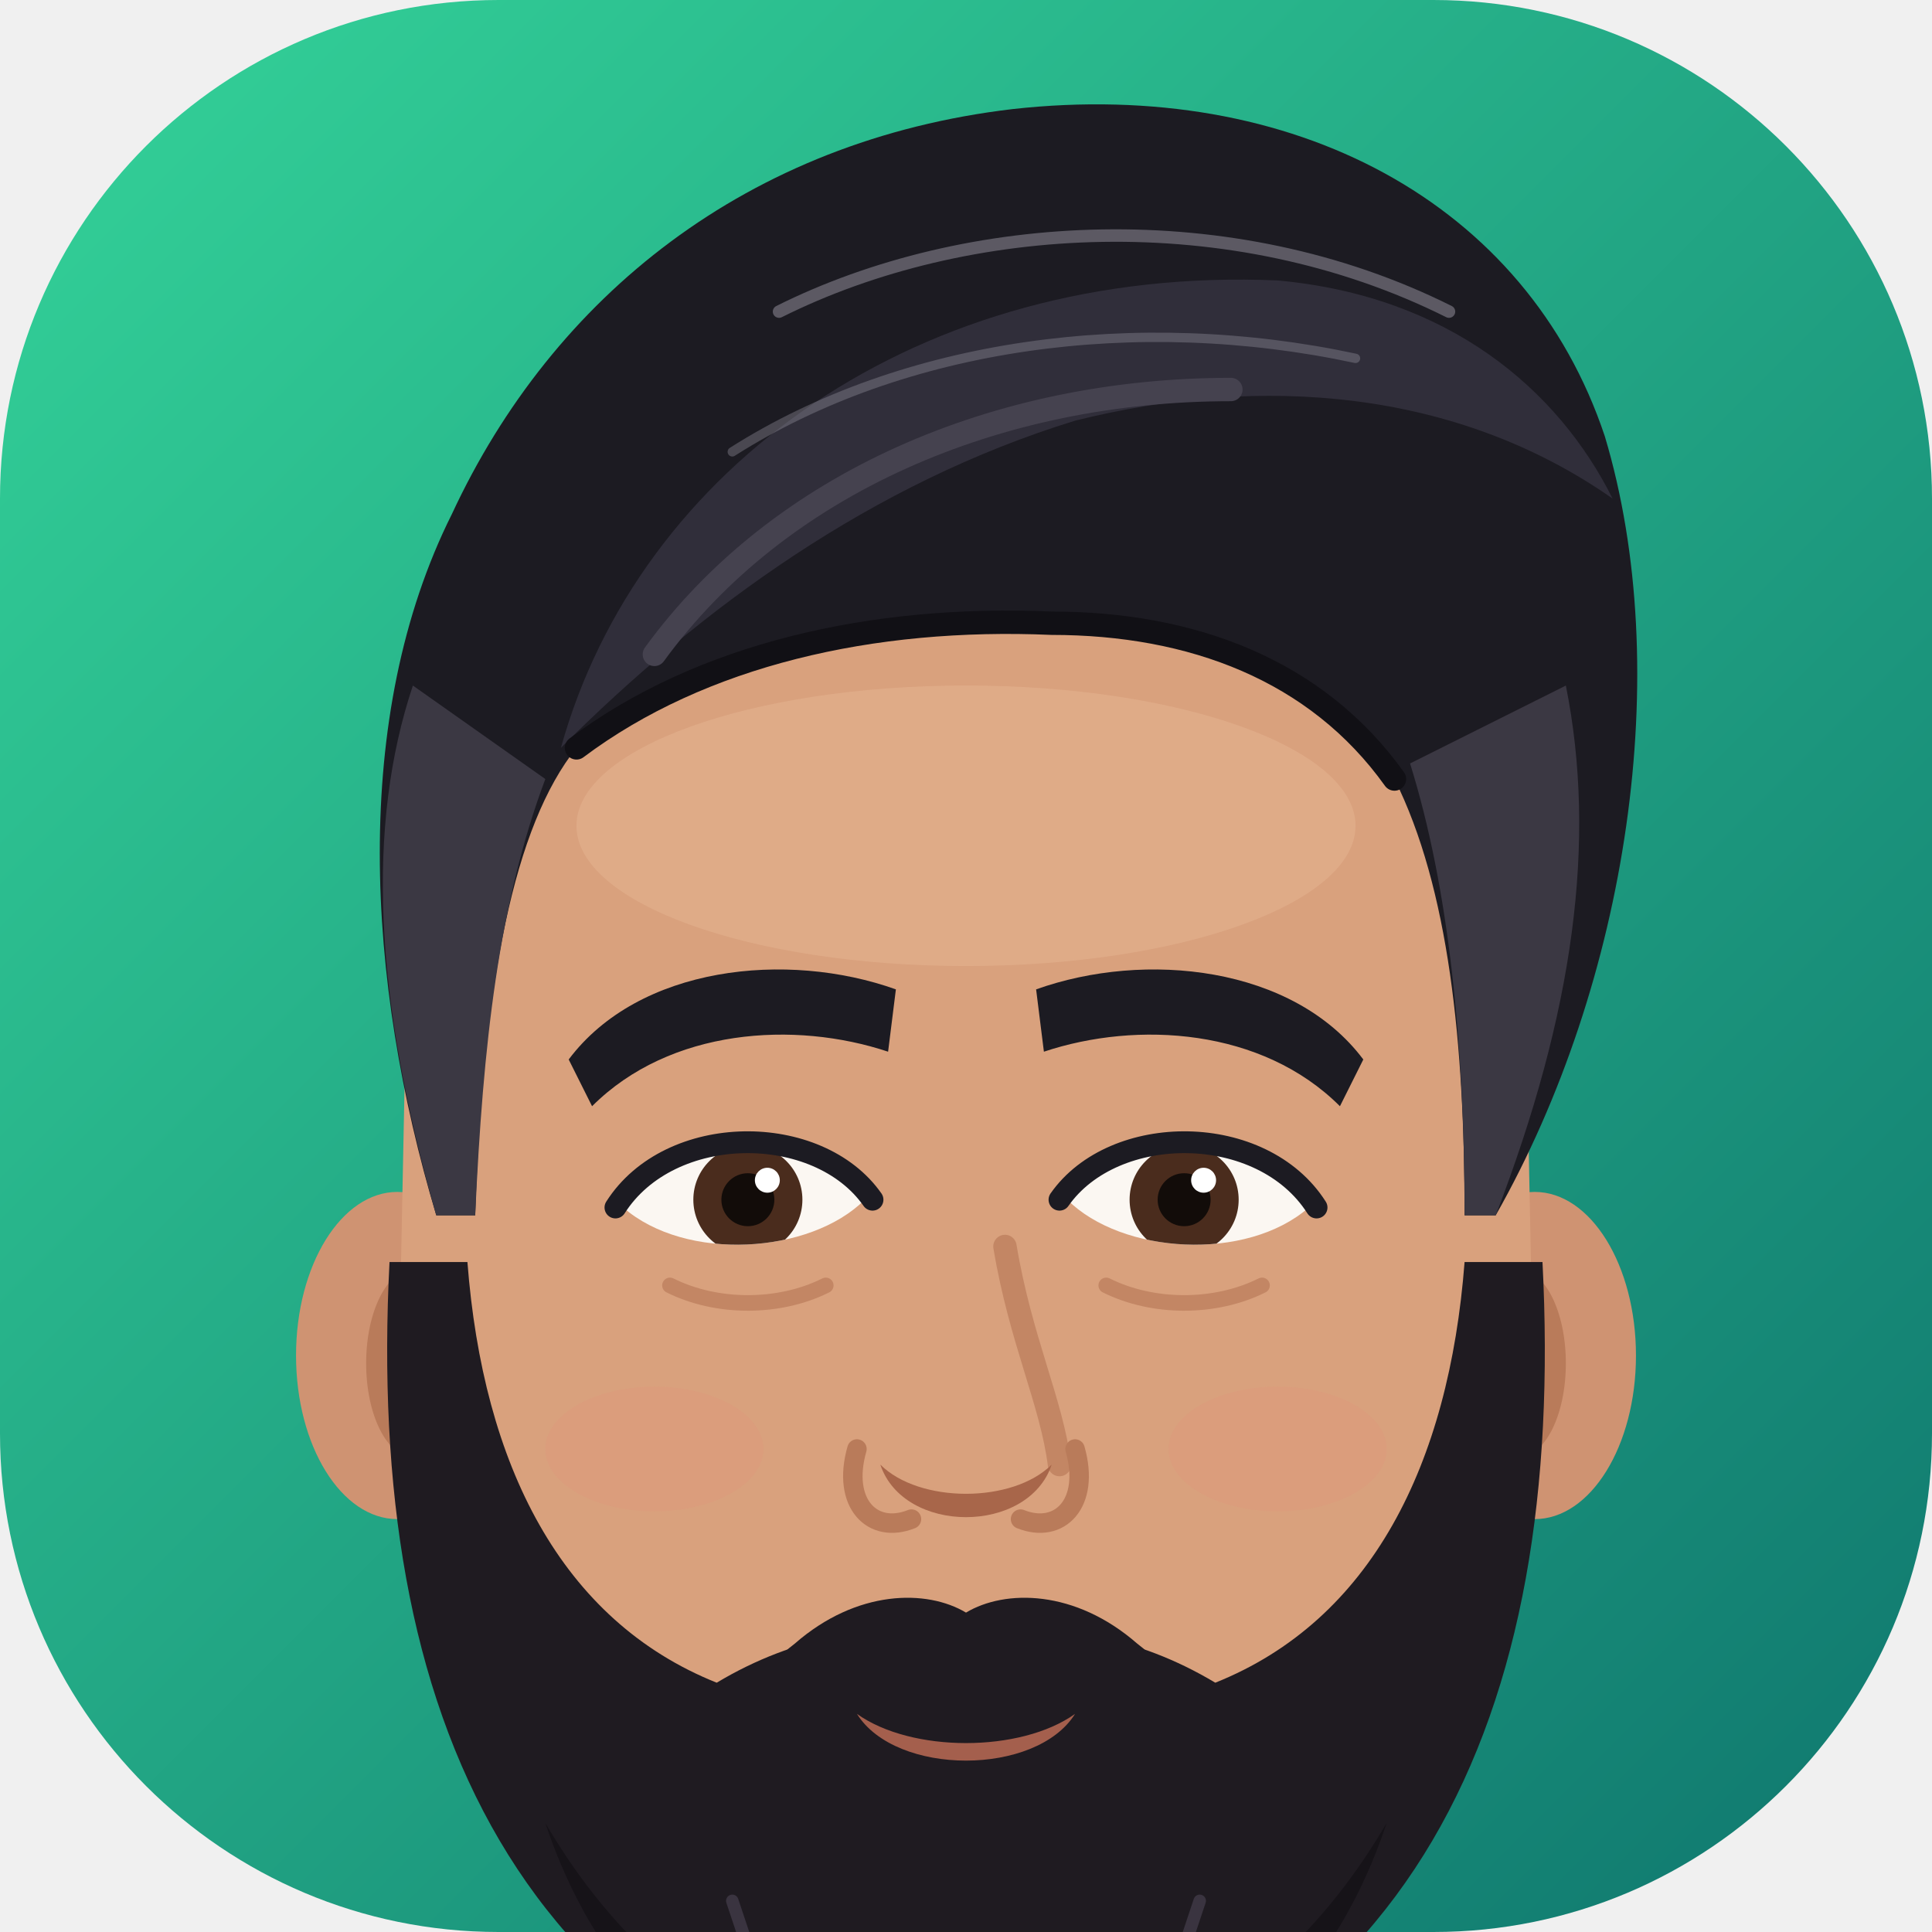
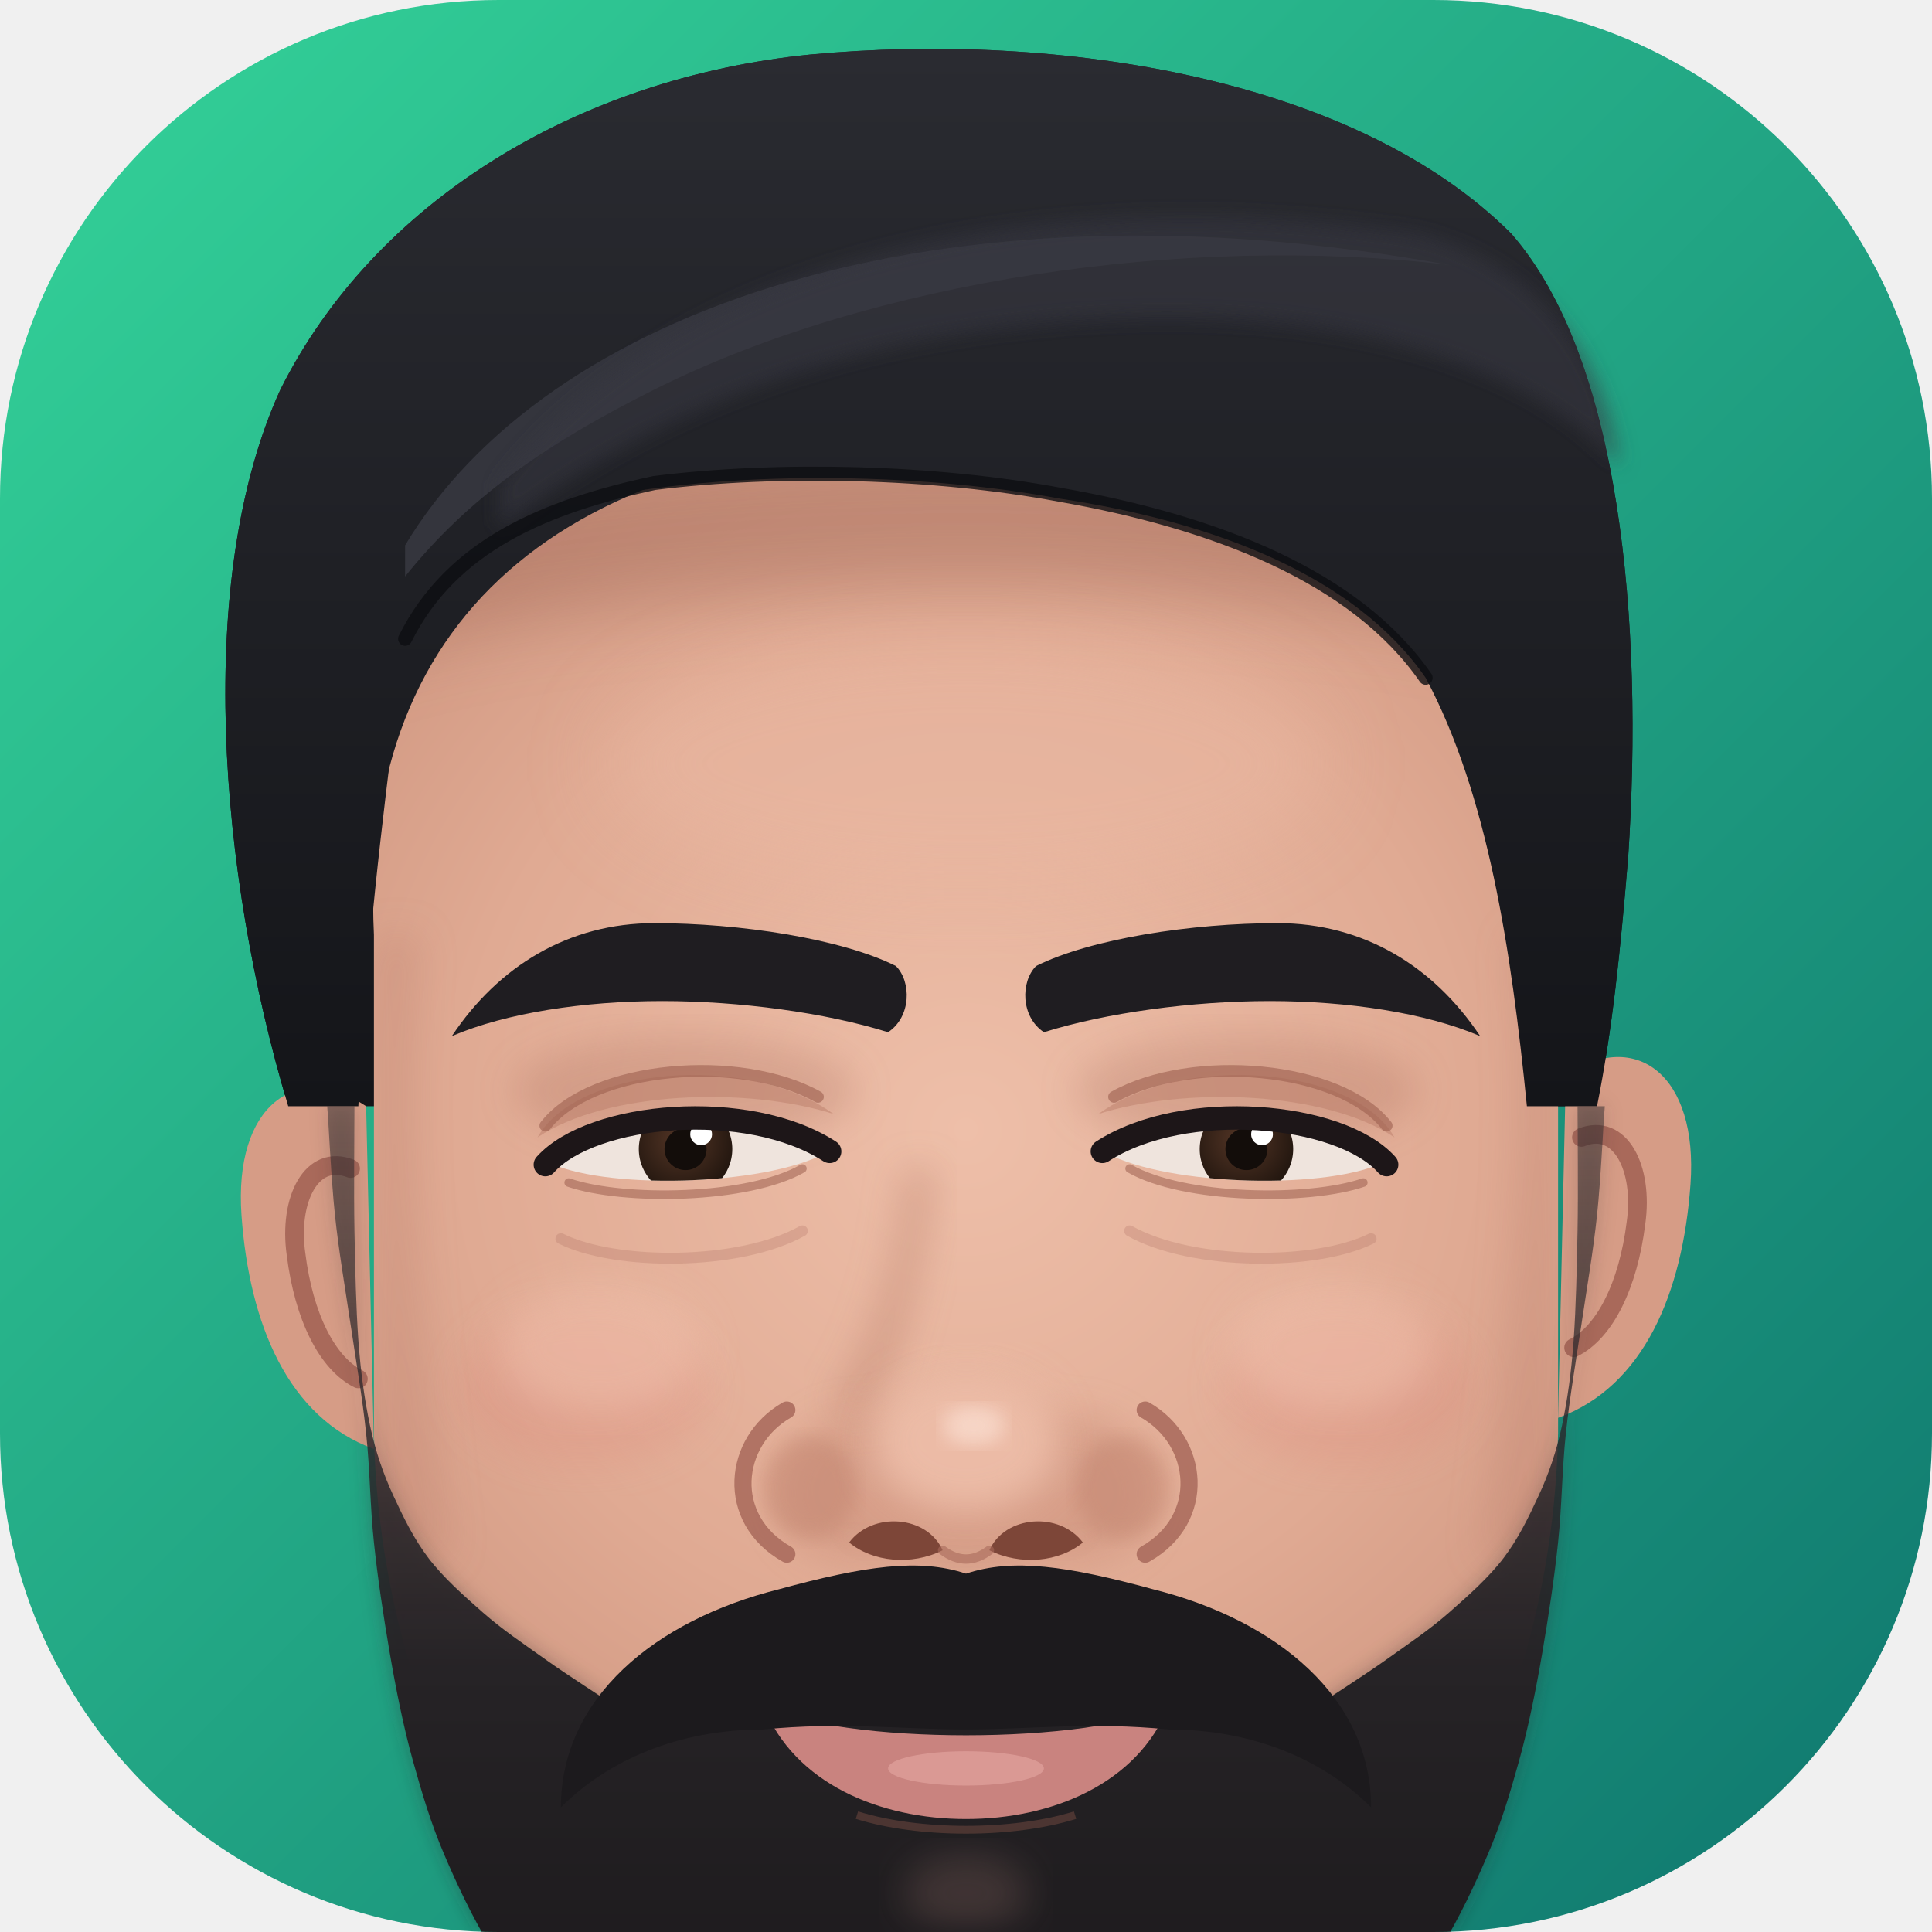
- <svg xmlns="http://www.w3.org/2000/svg" viewBox="76 36 248 248">
+ <svg xmlns="http://www.w3.org/2000/svg" viewBox="76 30 248 248">
  <defs>
    <clipPath id="clip">
-       <rect x="76" y="36" width="248" height="248" rx="64" />
+       <rect x="76" y="30" width="248" height="248" rx="64" />
    </clipPath>
    <linearGradient id="bg" x1="0" y1="0" x2="1" y2="1">
      <stop offset="0" stop-color="#34d399" />
      <stop offset="1" stop-color="#0f766e" />
    </linearGradient>
+     <radialGradient id="skin" cx="200" cy="175" r="118" gradientUnits="userSpaceOnUse">
+       <stop offset="0" stop-color="#eebfa9" />
+       <stop offset=".55" stop-color="#e0aa93" />
+       <stop offset="1" stop-color="#c98f79" />
+     </radialGradient>
+     <linearGradient id="hair" x1="0" y1="0" x2="0" y2="1">
+       <stop offset="0" stop-color="#2a2b31" />
+       <stop offset="1" stop-color="#141519" />
+     </linearGradient>
+     <linearGradient id="beardG" x1="0" y1="172" x2="0" y2="322" gradientUnits="userSpaceOnUse">
+       <stop offset="0" stop-color="#2e2a2d" stop-opacity=".5" />
+       <stop offset=".28" stop-color="#2b272b" stop-opacity=".82" />
+       <stop offset=".48" stop-color="#262326" />
+       <stop offset="1" stop-color="#151315" />
+     </linearGradient>
+     <radialGradient id="iris" cx=".45" cy=".4" r=".6">
+       <stop offset="0" stop-color="#553626" />
+       <stop offset="1" stop-color="#22160f" />
+     </radialGradient>
    <pattern id="weave" width="7" height="6" patternUnits="userSpaceOnUse">
      <path d="M0 3 Q1.75 0.5 3.5 3 T7 3" fill="none" stroke="#9c7a5a" stroke-width="0.9" opacity=".5" />
    </pattern>
+     <filter id="tiny" x="-10%" y="-10%" width="120%" height="120%">
+       <feGaussianBlur stdDeviation="1.2" />
+     </filter>
+     <filter id="soft" x="-20%" y="-20%" width="140%" height="140%">
+       <feGaussianBlur stdDeviation="2.4" />
+     </filter>
+     <filter id="softer" x="-30%" y="-30%" width="160%" height="160%">
+       <feGaussianBlur stdDeviation="4.5" />
+     </filter>
    <clipPath id="eyeL">
-       <path d="M156 191 C162 181 181 181 187 190 C180 197 164 198 156 191 Z" />
+       <path d="M146 179 C152 173.5 172 172 182 178 C174 182.3 153 182.8 146 179 Z" />
    </clipPath>
    <clipPath id="eyeR">
-       <path d="M244 191 C238 181 219 181 213 190 C220 197 236 198 244 191 Z" />
+       <path d="M254 179 C248 173.5 228 172 218 178 C226 182.3 247 182.8 254 179 Z" />
+     </clipPath>
+     <clipPath id="face">
+       <path d="M124 150 C122 108 150 86 200 86 C250 86 278 108 276 150 L276 214 C275 262 244 304 200 308 C156 304 125 262 124 214 Z" />
+     </clipPath>
+     <clipPath id="stache">
+       <path d="M148 262 C148 248 160 238 176 234 C187 231 194 230 200 232 C206 230 213 231 224 234 C240 238 252 248 252 262 C246 256 237 252 226 252 C216 251 208 252 200 252 C192 252 184 251 174 252 C163 252 154 256 148 262 Z" />
    </clipPath>
  </defs>
  <g clip-path="url(#clip)">
-     <rect x="76" y="36" width="248" height="248" fill="url(#bg)" />
-     <path d="M166 248 L166 318 C180 334 220 334 234 318 L234 248 Z" fill="#b97b5a" />
-     <path d="M14 430 C22 356 80 322 158 298 C172 316 228 316 242 298 C320 322 378 356 386 430 Z" fill="#c9a686" />
-     <path d="M14 430 C22 356 80 322 158 298 C172 316 228 316 242 298 C320 322 378 356 386 430 Z" fill="url(#weave)" />
-     <path d="M168 300 L232 300 L200 360 Z" fill="#b97b5a" />
-     <path d="M200 356 L200 430" stroke="#a9876a" stroke-width="3" />
-     <circle cx="200" cy="380" r="4.5" fill="#efe4d4" />
-     <circle cx="200" cy="414" r="4.5" fill="#efe4d4" />
-     <path d="M158 288 C162 300 172 316 197 356 L166 346 L144 304 Z" fill="#d8b999" />
-     <path d="M242 288 C238 300 228 316 203 356 L234 346 L256 304 Z" fill="#d8b999" />
-     <path d="M158 288 C162 300 172 316 197 356" fill="none" stroke="#a9876a" stroke-width="2" />
-     <path d="M242 288 C238 300 228 316 203 356" fill="none" stroke="#a9876a" stroke-width="2" />
-     <ellipse cx="127" cy="210" rx="13" ry="21" fill="#cf9372" />
-     <ellipse cx="129" cy="211" rx="6" ry="12" fill="#b97b5a" />
-     <ellipse cx="273" cy="210" rx="13" ry="21" fill="#cf9372" />
-     <ellipse cx="271" cy="211" rx="6" ry="12" fill="#b97b5a" />
-     <path d="M128 172 C128 94 272 94 272 172 L273 222 C272 270 242 298 200 300 C158 298 128 270 127 222 Z" fill="#d9a17d" />
-     <ellipse cx="200" cy="142" rx="50" ry="18" fill="#e6b592" opacity=".5" />
-     <ellipse cx="160" cy="222" rx="14" ry="8" fill="#e08f78" opacity=".25" />
-     <ellipse cx="240" cy="222" rx="14" ry="8" fill="#e08f78" opacity=".25" />
-     <path d="M126 198 L136 198 C138 224 148 244 168 252 C178 246 189 244 200 246 C211 244 222 246 232 252 C252 244 262 224 264 198 L274 198 C277 256 258 300 200 312 C142 300 123 256 126 198 Z" fill="#1f1b21" />
-     <path d="M146 270 C160 294 180 302 200 305 C220 302 240 294 254 270 C246 294 228 308 200 314 C172 308 154 294 146 270 Z" fill="#131015" opacity=".75" />
-     <path d="M170 280 l2 6 M186 288 l1 6 M214 288 l-1 6 M230 280 l-2 6 M200 292 v6" stroke="#3a3440" stroke-width="1.6" stroke-linecap="round" />
-     <path d="M205 196 C207 208 211 216 212 224" fill="none" stroke="#b97b5a" stroke-width="3" stroke-linecap="round" opacity=".7" />
-     <path d="M189 224 C192 233 208 233 211 224 C206 229 194 229 189 224 Z" fill="#a8664a" />
-     <path d="M186 222 C184 229 188 233 193 231" fill="none" stroke="#b97b5a" stroke-width="2.5" stroke-linecap="round" />
-     <path d="M214 222 C216 229 212 233 207 231" fill="none" stroke="#b97b5a" stroke-width="2.5" stroke-linecap="round" />
-     <path d="M186 256 C193 261 207 261 214 256 C209 264 191 264 186 256 Z" fill="#a45f4d" />
-     <path d="M178 247 C186 240 195 240 200 243 C205 240 214 240 222 247 C226 250 228 254 226 256 C219 251 210 249 200 250 C190 249 181 251 174 256 C172 254 174 250 178 247 Z" fill="#1f1b21" />
-     <path d="M149 172 C158 160 177 158 191 163 L190 171 C178 167 162 168 152 178 Z" fill="#1c1b22" />
-     <path d="M251 172 C242 160 223 158 209 163 L210 171 C222 167 238 168 248 178 Z" fill="#1c1b22" />
-     <g class="eyes">
-       <path d="M156 191 C162 181 181 181 187 190 C180 197 164 198 156 191 Z" fill="#fbf7f2" />
-       <path d="M244 191 C238 181 219 181 213 190 C220 197 236 198 244 191 Z" fill="#fbf7f2" />
+     <rect x="76" y="30" width="248" height="248" fill="url(#bg)" />
+     <path d="M160 262 L160 330 C176 346 224 346 240 330 L240 262 Z" fill="#c08670" />
+     <path d="M10 430 C18 352 78 318 152 296 C168 318 232 318 248 296 C322 318 382 352 390 430 Z" fill="#c4a084" />
+     <path d="M10 430 C18 352 78 318 152 296 C168 318 232 318 248 296 C322 318 382 352 390 430 Z" fill="url(#weave)" />
+     <path d="M168 306 L232 306 L200 366 Z" fill="#c08670" />
+     <path d="M200 362 L200 430" stroke="#a5846a" stroke-width="3" />
+     <circle cx="200" cy="384" r="4.5" fill="#efe4d4" />
+     <circle cx="200" cy="418" r="4.5" fill="#efe4d4" />
+     <path d="M152 286 C158 300 170 320 197 362 L162 352 L136 304 Z" fill="#d3b294" />
+     <path d="M248 286 C242 300 230 320 203 362 L238 352 L264 304 Z" fill="#d3b294" />
+     <path d="M152 286 C158 300 170 320 197 362 M248 286 C242 300 230 320 203 362" fill="none" stroke="#a5846a" stroke-width="2" />
+     <path d="M113 172 C104 142 101 104 112 80 C124 56 150 40 180 37 C212 34 250 40 270 60 C284 76 287 110 285 140 C284 152 283 162 281 172 Z" fill="url(#hair)" />
+     <path d="M123 172 C114 166 106 172 107 186 C108 200 113 212 124 216 Z" fill="#d69c86" />
+     <path d="M121 180 C116 178 113 184 114 191 C115 199 118 205 122 207" fill="none" stroke="#a9695a" stroke-width="2.4" stroke-linecap="round" />
+     <path d="M277 168 C286 162 294 168 293 182 C292 196 287 208 276 212 Z" fill="#d69c86" />
+     <path d="M279 176 C284 174 287 180 286 187 C285 195 282 201 278 203" fill="none" stroke="#a9695a" stroke-width="2.4" stroke-linecap="round" />
+     <path d="M124 150 C122 108 150 86 200 86 C250 86 278 108 276 150 L276 214 C275 262 244 304 200 308 C156 304 125 262 124 214 Z" fill="url(#skin)" />
+     <g clip-path="url(#face)">
+       <path d="M118 98 C150 84 250 84 282 98 L282 116 C250 102 150 102 118 116 Z" fill="#8f5646" opacity=".35" filter="url(#softer)" />
+       <ellipse cx="200" cy="128" rx="46" ry="16" fill="#eab8a2" opacity=".55" filter="url(#softer)" />
+       <ellipse cx="164" cy="170" rx="22" ry="7" fill="#9c5f4f" opacity=".22" filter="url(#soft)" />
+       <ellipse cx="236" cy="170" rx="22" ry="7" fill="#9c5f4f" opacity=".22" filter="url(#soft)" />
+       <ellipse cx="151" cy="208" rx="16" ry="10" fill="#dc7f76" opacity=".2" filter="url(#soft)" />
+       <ellipse cx="249" cy="208" rx="16" ry="10" fill="#dc7f76" opacity=".2" filter="url(#soft)" />
+       <path d="M124 150 L124 230 L134 230 C130 200 128 176 130 150 Z M276 150 L276 230 L266 230 C270 200 272 176 270 150 Z" fill="#a8695a" opacity=".18" filter="url(#soft)" />
+       <ellipse cx="153" cy="203" rx="13" ry="8" fill="#f3c6b1" opacity=".45" filter="url(#soft)" />
+       <ellipse cx="247" cy="203" rx="13" ry="8" fill="#f3c6b1" opacity=".45" filter="url(#soft)" />
+     </g>
+     <path d="M192 180 C191 194 187 204 182 211 L188 212 C192 203 195 192 196 180 Z" fill="#b0735f" opacity=".35" filter="url(#soft)" />
+     <path d="M176 222 C176 214 184 210 190 212 C194 206 206 206 210 212 C216 210 224 214 224 222 C224 229 216 232 208 230 C204 232 196 232 192 230 C184 232 176 229 176 222 Z" fill="#c78a74" opacity=".45" filter="url(#soft)" />
+     <path d="M184 226 C190 233 210 233 216 226 C212 230 206 231.5 200 231.5 C194 231.5 188 230 184 226 Z" fill="#9c5f4f" opacity=".5" filter="url(#tiny)" />
+     <ellipse cx="180" cy="221" rx="6" ry="6.5" fill="#bf816c" opacity=".45" filter="url(#tiny)" />
+     <ellipse cx="220" cy="221" rx="6" ry="6.5" fill="#bf816c" opacity=".45" filter="url(#tiny)" />
+     <ellipse cx="200" cy="215" rx="12" ry="9" fill="#f1c2ad" opacity=".8" filter="url(#soft)" />
+     <ellipse cx="201" cy="213" rx="4" ry="2.6" fill="#fbe0d3" opacity=".7" filter="url(#tiny)" />
+     <path d="M177 211 C170 215 169 225 177 229.5" fill="none" stroke="#a8695a" stroke-width="2.2" stroke-linecap="round" opacity=".85" />
+     <path d="M223 211 C230 215 231 225 223 229.5" fill="none" stroke="#a8695a" stroke-width="2.2" stroke-linecap="round" opacity=".85" />
+     <path d="M185 228 C188 224 195 224.5 197 229 C193 231 188 230.5 185 228 Z" fill="#7d4638" />
+     <path d="M215 228 C212 224 205 224.5 203 229 C207 231 212 230.5 215 228 Z" fill="#7d4638" />
+     <path d="M197 229 C199 230.5 201 230.5 203 229" fill="none" stroke="#a8695a" stroke-width="1.2" stroke-linecap="round" opacity=".6" />
+     <path d="M118.0 172.0 C118.2 174.3 118.5 181.3 119.0 186.0 C119.5 190.7 120.3 195.3 121.0 200.0 C121.7 204.7 122.5 209.3 123.0 214.0 C123.5 218.7 123.5 223.3 124.0 228.0 C124.5 232.7 125.2 237.3 126.0 242.0 C126.8 246.7 127.8 251.7 129.0 256.0 C130.2 260.3 131.3 264.0 133.0 268.0 C134.7 272.0 136.7 276.2 139.0 280.0 C141.3 283.8 144.0 287.5 147.0 291.0 C150.0 294.5 153.5 298.0 157.0 301.0 C160.5 304.0 164.0 306.5 168.0 309.0 C172.0 311.5 177.2 314.3 181.0 316.0 C184.8 317.7 187.8 318.3 191.0 319.0 C194.2 319.7 197.0 320.0 200.0 320.0 C203.0 320.0 205.8 319.7 209.0 319.0 C212.2 318.3 215.2 317.7 219.0 316.0 C222.8 314.3 228.0 311.5 232.0 309.0 C236.0 306.5 239.5 304.0 243.0 301.0 C246.5 298.0 250.0 294.5 253.0 291.0 C256.0 287.5 258.7 283.8 261.0 280.0 C263.3 276.2 265.3 272.0 267.0 268.0 C268.7 264.0 269.8 260.3 271.0 256.0 C272.2 251.7 273.2 246.7 274.0 242.0 C274.8 237.3 275.5 232.7 276.0 228.0 C276.5 223.3 276.5 218.7 277.0 214.0 C277.5 209.3 278.3 204.7 279.0 200.0 C279.7 195.3 280.5 190.7 281.0 186.0 C281.5 181.3 281.8 174.3 282.0 172.0 L278.5 172.0 C278.5 174.7 278.6 183.0 278.5 188.0 C278.4 193.0 278.3 197.8 278.0 202.0 C277.7 206.2 277.2 209.7 276.5 213.0 C275.8 216.3 274.8 219.2 273.5 222.0 C272.2 224.8 270.9 227.5 269.0 230.0 C267.1 232.5 264.5 234.8 262.0 237.0 C259.5 239.2 256.8 241.0 254.0 243.0 C251.2 245.0 246.5 248.0 245.0 249.0 L200 244 L155.0 249.0 C153.5 248.0 148.8 245.0 146.0 243.0 C143.2 241.0 140.5 239.2 138.0 237.0 C135.5 234.8 132.9 232.5 131.0 230.0 C129.1 227.5 127.8 224.8 126.5 222.0 C125.2 219.2 124.2 216.3 123.5 213.0 C122.8 209.7 122.3 206.2 122.0 202.0 C121.7 197.8 121.6 193.0 121.5 188.0 C121.4 183.0 121.5 174.7 121.5 172.0 Z" fill="url(#beardG)" opacity=".35" filter="url(#tiny)" />
+     <path d="M118.0 172.0 C118.2 174.3 118.5 181.3 119.0 186.0 C119.5 190.7 120.3 195.3 121.0 200.0 C121.7 204.7 122.5 209.3 123.0 214.0 C123.5 218.7 123.5 223.3 124.0 228.0 C124.5 232.7 125.2 237.3 126.0 242.0 C126.8 246.7 127.8 251.7 129.0 256.0 C130.2 260.3 131.3 264.0 133.0 268.0 C134.7 272.0 136.7 276.2 139.0 280.0 C141.3 283.8 144.0 287.5 147.0 291.0 C150.0 294.5 153.5 298.0 157.0 301.0 C160.5 304.0 164.0 306.5 168.0 309.0 C172.0 311.5 177.2 314.3 181.0 316.0 C184.8 317.7 187.8 318.3 191.0 319.0 C194.2 319.7 197.0 320.0 200.0 320.0 C203.0 320.0 205.8 319.7 209.0 319.0 C212.2 318.3 215.2 317.7 219.0 316.0 C222.8 314.3 228.0 311.5 232.0 309.0 C236.0 306.5 239.5 304.0 243.0 301.0 C246.5 298.0 250.0 294.5 253.0 291.0 C256.0 287.5 258.7 283.8 261.0 280.0 C263.3 276.2 265.3 272.0 267.0 268.0 C268.7 264.0 269.8 260.3 271.0 256.0 C272.2 251.7 273.2 246.7 274.0 242.0 C274.8 237.3 275.5 232.7 276.0 228.0 C276.5 223.3 276.5 218.7 277.0 214.0 C277.5 209.3 278.3 204.7 279.0 200.0 C279.7 195.3 280.5 190.7 281.0 186.0 C281.5 181.3 281.8 174.3 282.0 172.0 L278.5 172.0 C278.5 174.7 278.6 183.0 278.5 188.0 C278.4 193.0 278.3 197.8 278.0 202.0 C277.7 206.2 277.2 209.7 276.5 213.0 C275.8 216.3 274.8 219.2 273.5 222.0 C272.2 224.8 270.9 227.5 269.0 230.0 C267.1 232.5 264.5 234.8 262.0 237.0 C259.5 239.2 256.8 241.0 254.0 243.0 C251.2 245.0 246.5 248.0 245.0 249.0 L200 244 L155.0 249.0 C153.5 248.0 148.8 245.0 146.0 243.0 C143.2 241.0 140.5 239.2 138.0 237.0 C135.5 234.8 132.9 232.5 131.0 230.0 C129.1 227.5 127.8 224.8 126.5 222.0 C125.2 219.2 124.2 216.3 123.5 213.0 C122.8 209.7 122.3 206.2 122.0 202.0 C121.7 197.8 121.6 193.0 121.5 188.0 C121.4 183.0 121.5 174.7 121.5 172.0 Z" fill="url(#beardG)" />
+     <ellipse cx="200" cy="292" rx="34" ry="14" fill="#4a4448" opacity=".25" filter="url(#softer)" />
+     <ellipse cx="200" cy="273" rx="8" ry="5" fill="#7a5d58" opacity=".35" filter="url(#soft)" />
+     <path d="M174 249 C184 254 216 254 226 249 C222 259 211 263.5 200 263.5 C189 263.5 178 259 174 249 Z" fill="#c9837f" />
+     <ellipse cx="200" cy="257" rx="10" ry="2.2" fill="#e8aba6" opacity=".55" />
+     <path d="M186 263 C194 265.5 206 265.5 214 263" fill="none" stroke="#9c5f4f" stroke-width="1" opacity=".35" />
+     <path d="M148 262 C148 248 160 238 176 234 C187 231 194 230 200 232 C206 230 213 231 224 234 C240 238 252 248 252 262 C246 256 237 252 226 252 C216 251 208 252 200 252 C192 252 184 251 174 252 C163 252 154 256 148 262 Z" fill="#1c1a1d" />
+     <path d="M148 189 C155 192.5 171 192.5 179 188 M252 189 C245 192.5 229 192.5 221 188" fill="none" stroke="#a8695a" stroke-width="1.4" stroke-linecap="round" opacity=".25" />
+     <g>
+       <path d="M146 179 C152 173.5 172 172 182 178 C174 182.3 153 182.8 146 179 Z" fill="#efe4dd" />
+       <path d="M254 179 C248 173.5 228 172 218 178 C226 182.3 247 182.8 254 179 Z" fill="#efe4dd" />
      <g clip-path="url(#eyeL)">
-         <circle cx="172" cy="190" r="7" fill="#4a2c1d" />
-         <circle cx="172" cy="190" r="3.4" fill="#120c09" />
-         <circle cx="174.5" cy="187.5" r="1.6" fill="#fff" />
+         <circle cx="164" cy="177.5" r="6" fill="url(#iris)" />
+         <circle cx="164" cy="177.5" r="2.7" fill="#130d0a" />
+         <circle cx="166" cy="175.6" r="1.4" fill="#fff" />
+         <path d="M144 168 H184 V177 C176 174 154 174 144 178 Z" fill="#3b1f18" opacity=".22" />
      </g>
      <g clip-path="url(#eyeR)">
-         <circle cx="228" cy="190" r="7" fill="#4a2c1d" />
-         <circle cx="228" cy="190" r="3.4" fill="#120c09" />
-         <circle cx="230.5" cy="187.5" r="1.6" fill="#fff" />
+         <circle cx="236" cy="177.5" r="6" fill="url(#iris)" />
+         <circle cx="236" cy="177.5" r="2.7" fill="#130d0a" />
+         <circle cx="238" cy="175.6" r="1.4" fill="#fff" />
+         <path d="M216 168 H256 V177 C248 174 226 174 216 178 Z" fill="#3b1f18" opacity=".22" />
      </g>
-       <path d="M155 191 C162 180 181 180 188 190" fill="none" stroke="#1c1b22" stroke-width="2.8" stroke-linecap="round" />
-       <path d="M245 191 C238 180 219 180 212 190" fill="none" stroke="#1c1b22" stroke-width="2.8" stroke-linecap="round" />
+       <path d="M146 179.5 C152 172.8 172 171 182.5 177.8 M254 179.5 C248 172.8 228 171 217.5 177.8" fill="none" stroke="#1d1618" stroke-width="3" stroke-linecap="round" />
+       <path d="M149 181.8 C156 184.2 172 184 179 180 M251 181.8 C244 184.2 228 184 221 180" fill="none" stroke="#9c5f4f" stroke-width="1.1" stroke-linecap="round" opacity=".55" />
    </g>
-     <path d="M162 201 C168 204 176 204 182 201" fill="none" stroke="#b97b5a" stroke-width="2" stroke-linecap="round" opacity=".7" />
-     <path d="M238 201 C232 204 224 204 218 201" fill="none" stroke="#b97b5a" stroke-width="2" stroke-linecap="round" opacity=".7" />
-     <path d="M132 192 C123 162 121 128 134 102 C147 74 172 54 206 50 C242 46 272 62 282 92 C291 122 285 162 268 192 L264 192 C264 170 262 150 255 136 C245 122 229 116 211 116 C189 115 166 120 150 132 C142 142 138 162 137 192 Z" fill="#1c1b22" />
-     <path d="M132 192 C124 164 123 142 129 124 L146 136 C140 152 138 170 137 192 Z" fill="#3b3843" />
-     <path d="M268 192 C278 166 281 144 277 124 L257 134 C262 150 264 170 264 192 Z" fill="#3b3843" />
-     <path d="M148 132 C158 96 194 70 240 72 C262 74 276 86 283 100 C263 86 238 84 214 90 C188 98 166 114 148 132 Z" fill="#302e3a" />
-     <path d="M160 120 C176 98 204 86 234 86" fill="none" stroke="#45424f" stroke-width="3" stroke-linecap="round" />
-     <path d="M150 132 C166 120 188 115 211 116 C229 116 245 122 255 136" fill="none" stroke="#111015" stroke-width="3" stroke-linecap="round" />
-     <path d="M176 76 C200 64 234 62 262 76" fill="none" stroke="#8f8d99" stroke-width="1.6" stroke-linecap="round" opacity=".55" />
-     <path d="M170 94 C192 80 222 76 250 82" fill="none" stroke="#8f8d99" stroke-width="1.2" stroke-linecap="round" opacity=".4" />
+     <path d="M145 176 C150 167 172 165 183 173 C172 169.5 154 170 145 176 Z M255 176 C250 167 228 165 217 173 C228 169.5 246 170 255 176 Z" fill="#b97a66" opacity=".45" />
+     <path d="M146 174.5 C152 166.8 171 165.2 181 170.8 M254 174.5 C248 166.8 229 165.2 219 170.8" fill="none" stroke="#9c5f4f" stroke-width="1.5" stroke-linecap="round" opacity=".6" />
+     <path d="M191 154 C184 150.5 171 148.5 160 148.5 C149 148.5 140 154 134 163 C141 160 151 158.5 161 158.5 C171 158.5 182 160 190 162.5 C193 160.5 193 156 191 154 Z" fill="#1f1d21" />
+     <path d="M209 154 C216 150.5 229 148.5 240 148.5 C251 148.5 260 154 266 163 C259 160 249 158.5 239 158.5 C229 158.5 218 160 210 162.5 C207 160.5 207 156 209 154 Z" fill="#1f1d21" />
+     <path d="M113 172 C104 142 101 104 112 80 C124 56 150 40 180 37 C212 34 250 40 270 60 C284 76 287 110 285 140 C284 152 283 162 281 172 L272 172 C270 152 267 132 259 117 C250 104 232 97 212 94 C196 91 172 90 152 94 C138 98 129 106 127 120 C125 136 123 152 122 172 Z" fill="url(#hair)" />
+     <path d="M128 100 C146 70 196 52 262 64 C228 60 188 66 160 80 C146 87 136 94 128 104 Z" fill="#34353d" />
+     <path d="M140 92 C160 66 204 52 258 60 C274 64 282 76 284 90 C270 74 240 68 206 72 C180 75 158 84 140 98 Z" fill="#383943" opacity=".55" filter="url(#tiny)" />
+     <g fill="none" stroke-linecap="round">
+     </g>
+     <path d="M128 112 C134 100 146 95 160 92 C176 90 196 90.5 212 93.5 C232 97 250 104 259 117" fill="none" stroke="#0d0e11" stroke-width="1.8" stroke-linecap="round" opacity=".8" />
  </g>
</svg>
